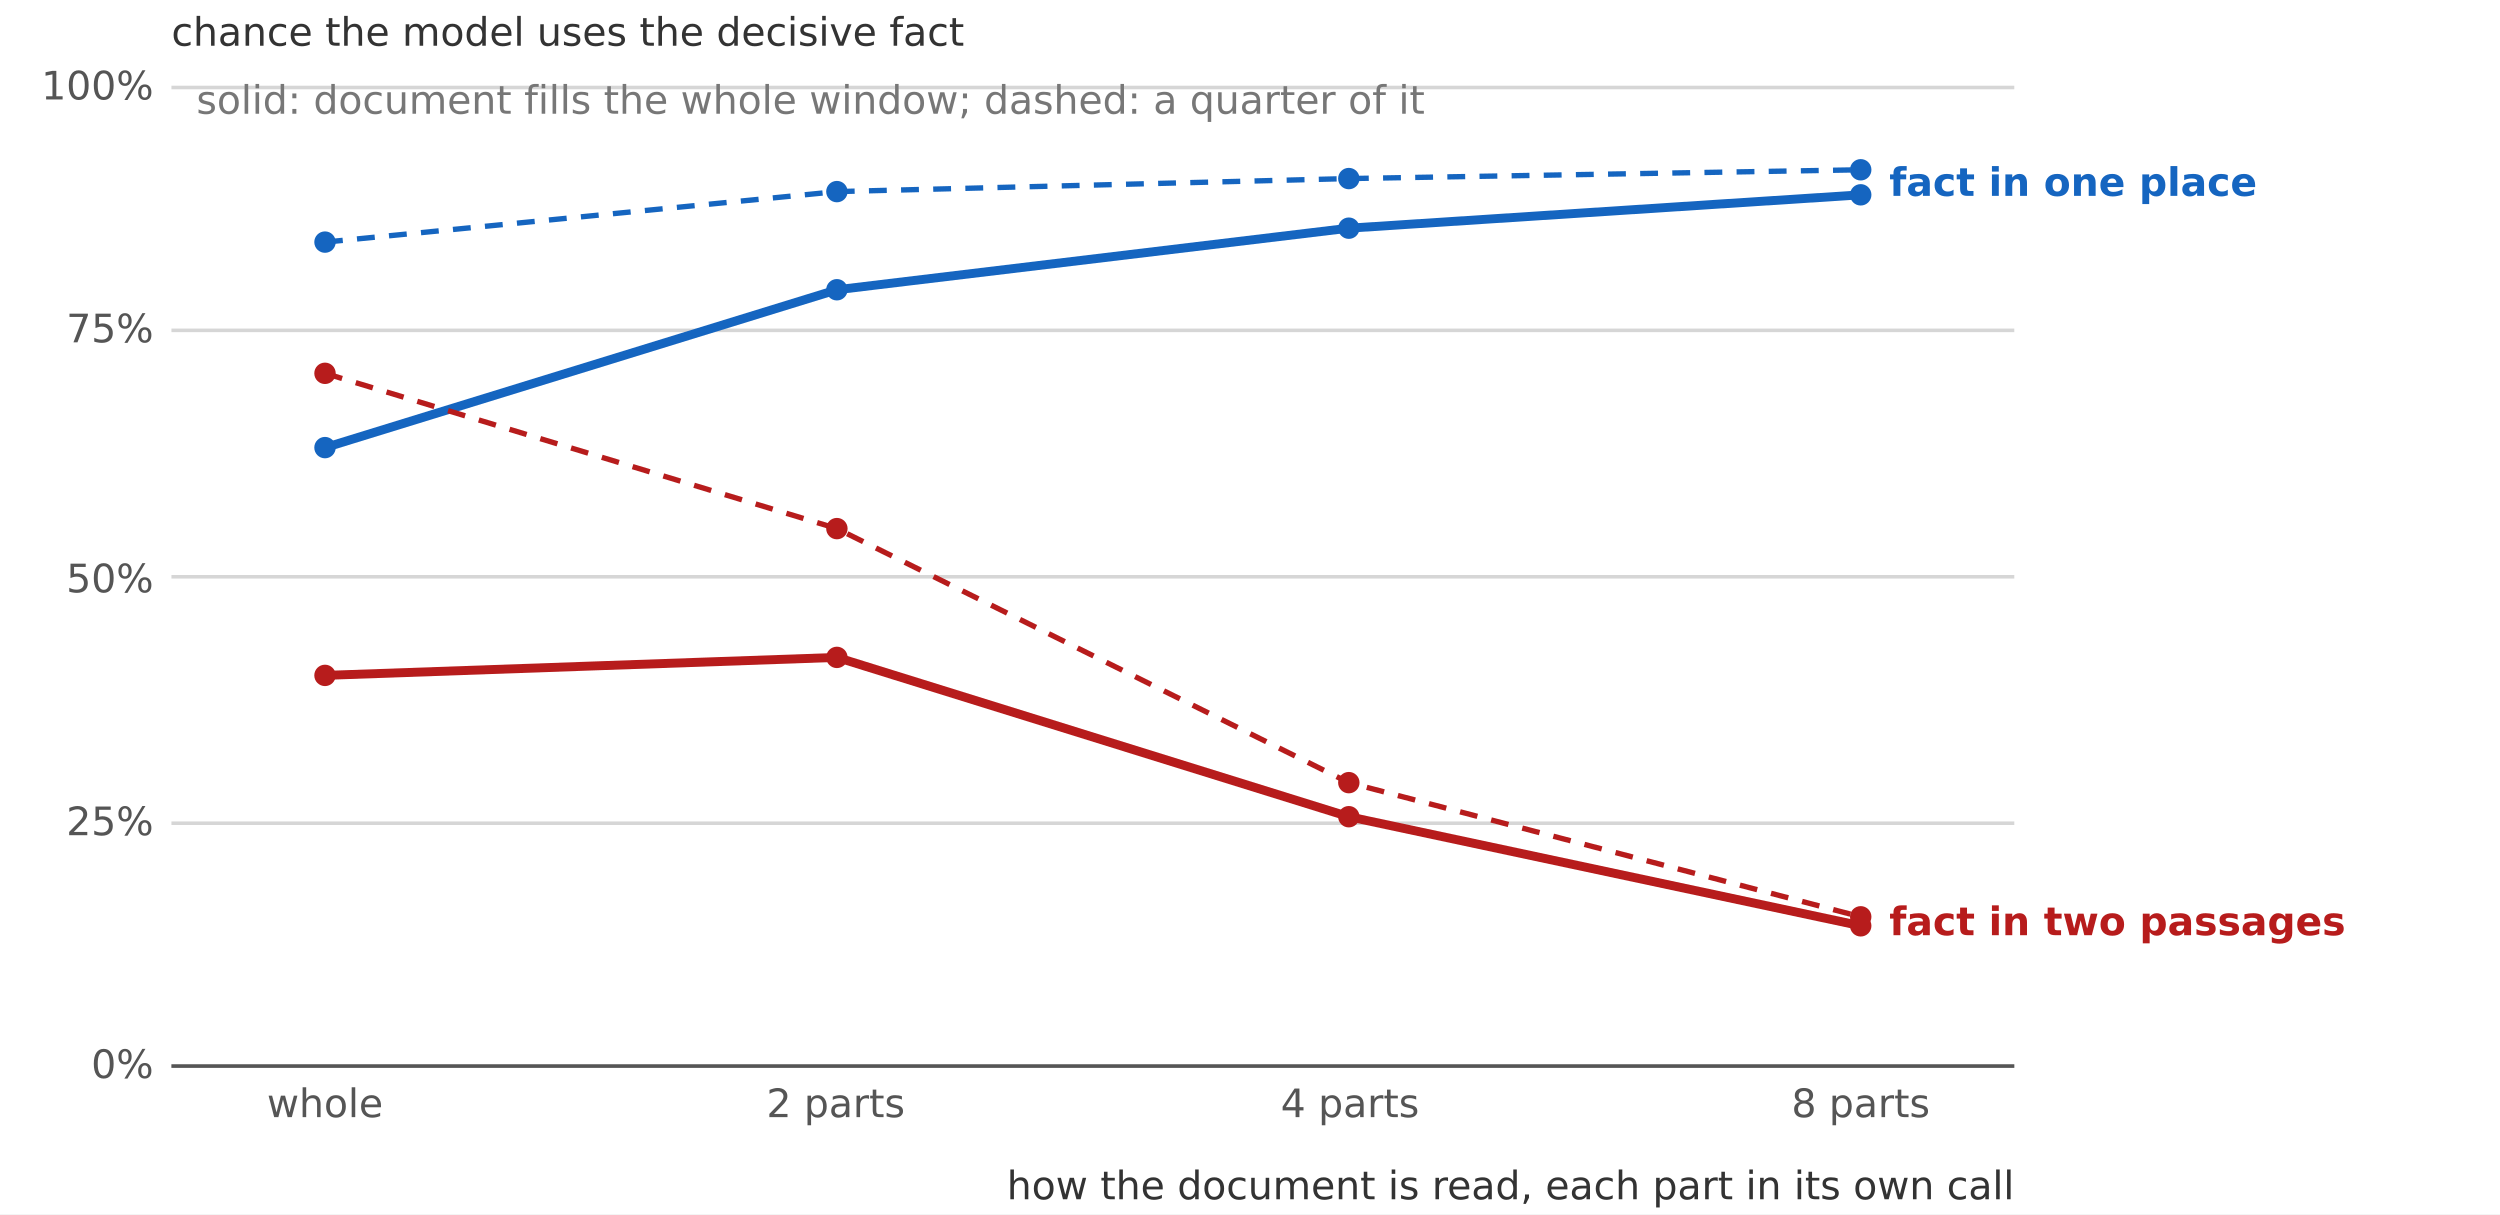
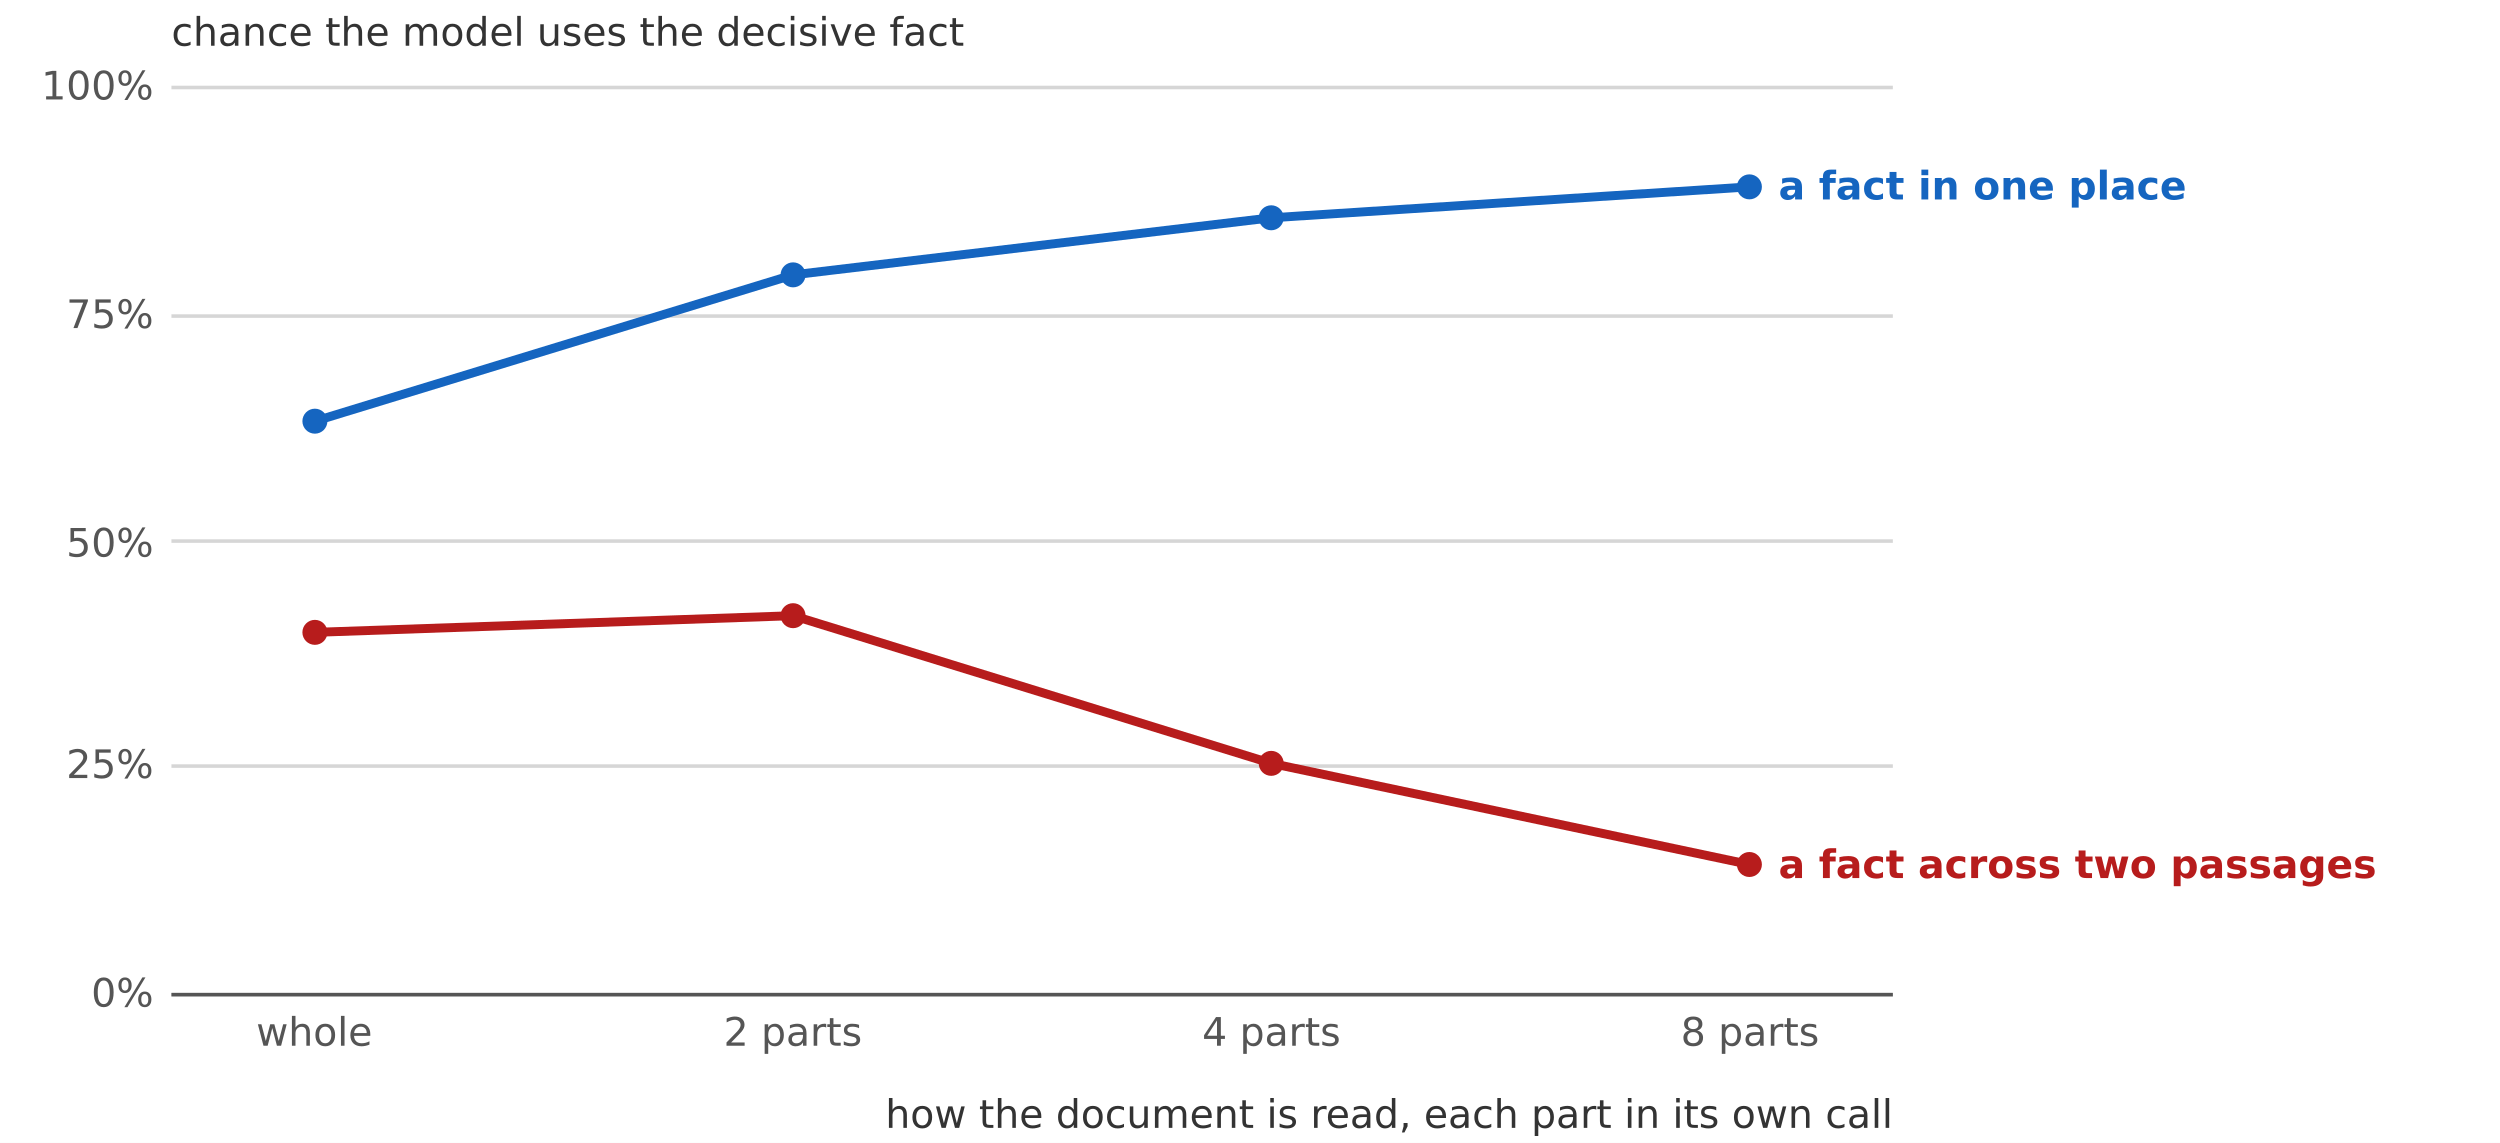
- <svg xmlns="http://www.w3.org/2000/svg" viewBox="0 0 700 340" width="700" height="340" role="img" font-family="DejaVu Sans, Helvetica, Arial, sans-serif" font-size="11">
+ <svg xmlns="http://www.w3.org/2000/svg" viewBox="0 0 700 320" width="700" height="320" role="img" font-family="DejaVu Sans, Helvetica, Arial, sans-serif" font-size="11">
  <style>.f-ink{fill:#333}.s-ink{stroke:#333}.f-sub{fill:#555}.s-sub{stroke:#555}.f-grid{fill:#d6d6d6}.s-grid{stroke:#d6d6d6}.f-a{fill:#b71c1c}.s-a{stroke:#b71c1c}.f-b{fill:#1565c0}.s-b{stroke:#1565c0}.f-c{fill:#2e7d32}.s-c{stroke:#2e7d32}.f-d{fill:#e65100}.s-d{stroke:#e65100}.f-e{fill:#6a1b9a}.s-e{stroke:#6a1b9a}.f-g{fill:#777}.s-g{stroke:#777}.f-bg{fill:#fff}.s-bg{stroke:#fff}@media (prefers-color-scheme: dark){.f-ink{fill:#ddd}.s-ink{stroke:#ddd}.f-sub{fill:#aaa}.s-sub{stroke:#aaa}.f-grid{fill:#444}.s-grid{stroke:#444}.f-a{fill:#ef9a9a}.s-a{stroke:#ef9a9a}.f-b{fill:#8ab4f8}.s-b{stroke:#8ab4f8}.f-c{fill:#81c784}.s-c{stroke:#81c784}.f-d{fill:#ffcc80}.s-d{stroke:#ffcc80}.f-e{fill:#ce93d8}.s-e{stroke:#ce93d8}.f-g{fill:#bbb}.s-g{stroke:#bbb}.f-bg{fill:#1e1e1e}.s-bg{stroke:#1e1e1e}}</style>
-   <rect x="0" y="0" width="700" height="340" class="f-bg" />
-   <path d="M48.00 298.50 H564.00" class="s-grid" fill="none" />
-   <text x="43.00" y="301.85" text-anchor="end" class="f-sub">0%</text>
-   <path d="M48.00 230.50 H564.00" class="s-grid" fill="none" />
-   <text x="43.00" y="233.85" text-anchor="end" class="f-sub">25%</text>
-   <path d="M48.00 161.50 H564.00" class="s-grid" fill="none" />
-   <text x="43.00" y="165.85" text-anchor="end" class="f-sub">50%</text>
-   <path d="M48.00 92.50 H564.00" class="s-grid" fill="none" />
-   <text x="43.00" y="95.85" text-anchor="end" class="f-sub">75%</text>
-   <path d="M48.00 24.50 H564.00" class="s-grid" fill="none" />
+   <rect x="0" y="0" width="700" height="320" class="f-bg" />
+   <path d="M48.00 278.50 H530.00" class="s-grid" fill="none" />
+   <text x="43.00" y="281.85" text-anchor="end" class="f-sub">0%</text>
+   <path d="M48.00 214.50 H530.00" class="s-grid" fill="none" />
+   <text x="43.00" y="217.85" text-anchor="end" class="f-sub">25%</text>
+   <path d="M48.00 151.50 H530.00" class="s-grid" fill="none" />
+   <text x="43.00" y="155.85" text-anchor="end" class="f-sub">50%</text>
+   <path d="M48.00 88.50 H530.00" class="s-grid" fill="none" />
+   <text x="43.00" y="91.85" text-anchor="end" class="f-sub">75%</text>
+   <path d="M48.00 24.50 H530.00" class="s-grid" fill="none" />
  <text x="43.00" y="27.85" text-anchor="end" class="f-sub">100%</text>
-   <text x="91.00" y="312.80" text-anchor="middle" class="f-sub">whole</text>
-   <text x="234.00" y="312.80" text-anchor="middle" class="f-sub">2 parts</text>
-   <text x="378.00" y="312.80" text-anchor="middle" class="f-sub">4 parts</text>
-   <text x="521.00" y="312.80" text-anchor="middle" class="f-sub">8 parts</text>
-   <path d="M48.00 298.50 H564.00" class="s-sub" fill="none" />
+   <text x="88.00" y="292.80" text-anchor="middle" class="f-sub">whole</text>
+   <text x="222.00" y="292.80" text-anchor="middle" class="f-sub">2 parts</text>
+   <text x="356.00" y="292.80" text-anchor="middle" class="f-sub">4 parts</text>
+   <text x="490.00" y="292.80" text-anchor="middle" class="f-sub">8 parts</text>
+   <path d="M48.00 278.50 H530.00" class="s-sub" fill="none" />
  <text x="48.00" y="12.80" text-anchor="start" class="f-ink">chance the model uses the decisive fact</text>
-   <text x="564.00" y="335.80" text-anchor="end" class="f-ink">how the document is read, each part in its own call</text>
-   <path d="M91.00 67.79 L234.33 53.65 L377.67 50.00 L521.00 47.54" class="s-b" fill="none" stroke-width="1.5" stroke-dasharray="5 4" />
-   <circle cx="91.00" cy="67.79" r="3" class="f-b" />
-   <circle cx="234.33" cy="53.65" r="3" class="f-b" />
-   <circle cx="377.67" cy="50.00" r="3" class="f-b" />
-   <circle cx="521.00" cy="47.54" r="3" class="f-b" />
-   <path d="M91.00 125.33 L234.33 81.13 L377.67 63.89 L521.00 54.55" class="s-b" fill="none" stroke-width="2.5" />
-   <circle cx="91.00" cy="125.33" r="3" class="f-b" />
-   <circle cx="234.33" cy="81.13" r="3" class="f-b" />
-   <circle cx="377.67" cy="63.89" r="3" class="f-b" />
-   <circle cx="521.00" cy="54.55" r="3" class="f-b" />
-   <path d="M91.00 104.53 L234.33 148.01 L377.67 219.14 L521.00 256.71" class="s-a" fill="none" stroke-width="1.5" stroke-dasharray="5 4" />
-   <circle cx="91.00" cy="104.53" r="3" class="f-a" />
-   <circle cx="234.33" cy="148.01" r="3" class="f-a" />
-   <circle cx="377.67" cy="219.14" r="3" class="f-a" />
-   <circle cx="521.00" cy="256.71" r="3" class="f-a" />
-   <path d="M91.00 189.11 L234.33 184.07 L377.67 228.68 L521.00 259.23" class="s-a" fill="none" stroke-width="2.5" />
-   <circle cx="91.00" cy="189.11" r="3" class="f-a" />
-   <circle cx="234.33" cy="184.07" r="3" class="f-a" />
-   <circle cx="377.67" cy="228.68" r="3" class="f-a" />
-   <circle cx="521.00" cy="259.23" r="3" class="f-a" />
-   <text x="529.00" y="54.85" text-anchor="start" class="f-b" font-weight="bold">fact in one place</text>
-   <text x="529.00" y="261.85" text-anchor="start" class="f-a" font-weight="bold">fact in two passages</text>
-   <text x="55.00" y="31.85" text-anchor="start" class="f-g">solid: document fills the whole window; dashed: a quarter of it</text>
+   <text x="530.00" y="315.80" text-anchor="end" class="f-ink">how the document is read, each part in its own call</text>
+   <path d="M88.17 117.93 L222.06 76.96 L355.94 60.98 L489.83 52.32" class="s-b" fill="none" stroke-width="2.5" />
+   <circle cx="88.17" cy="117.93" r="3.5" class="f-b" />
+   <circle cx="222.06" cy="76.96" r="3.5" class="f-b" />
+   <circle cx="355.94" cy="60.98" r="3.5" class="f-b" />
+   <circle cx="489.83" cy="52.32" r="3.5" class="f-b" />
+   <path d="M88.17 177.06 L222.06 172.39 L355.94 213.74 L489.83 242.06" class="s-a" fill="none" stroke-width="2.5" />
+   <circle cx="88.17" cy="177.06" r="3.5" class="f-a" />
+   <circle cx="222.06" cy="172.39" r="3.5" class="f-a" />
+   <circle cx="355.94" cy="213.74" r="3.5" class="f-a" />
+   <circle cx="489.83" cy="242.06" r="3.5" class="f-a" />
+   <text x="498.00" y="55.85" text-anchor="start" class="f-b" font-weight="bold">a fact in one place</text>
+   <text x="498.00" y="245.85" text-anchor="start" class="f-a" font-weight="bold">a fact across two passages</text>
</svg>
